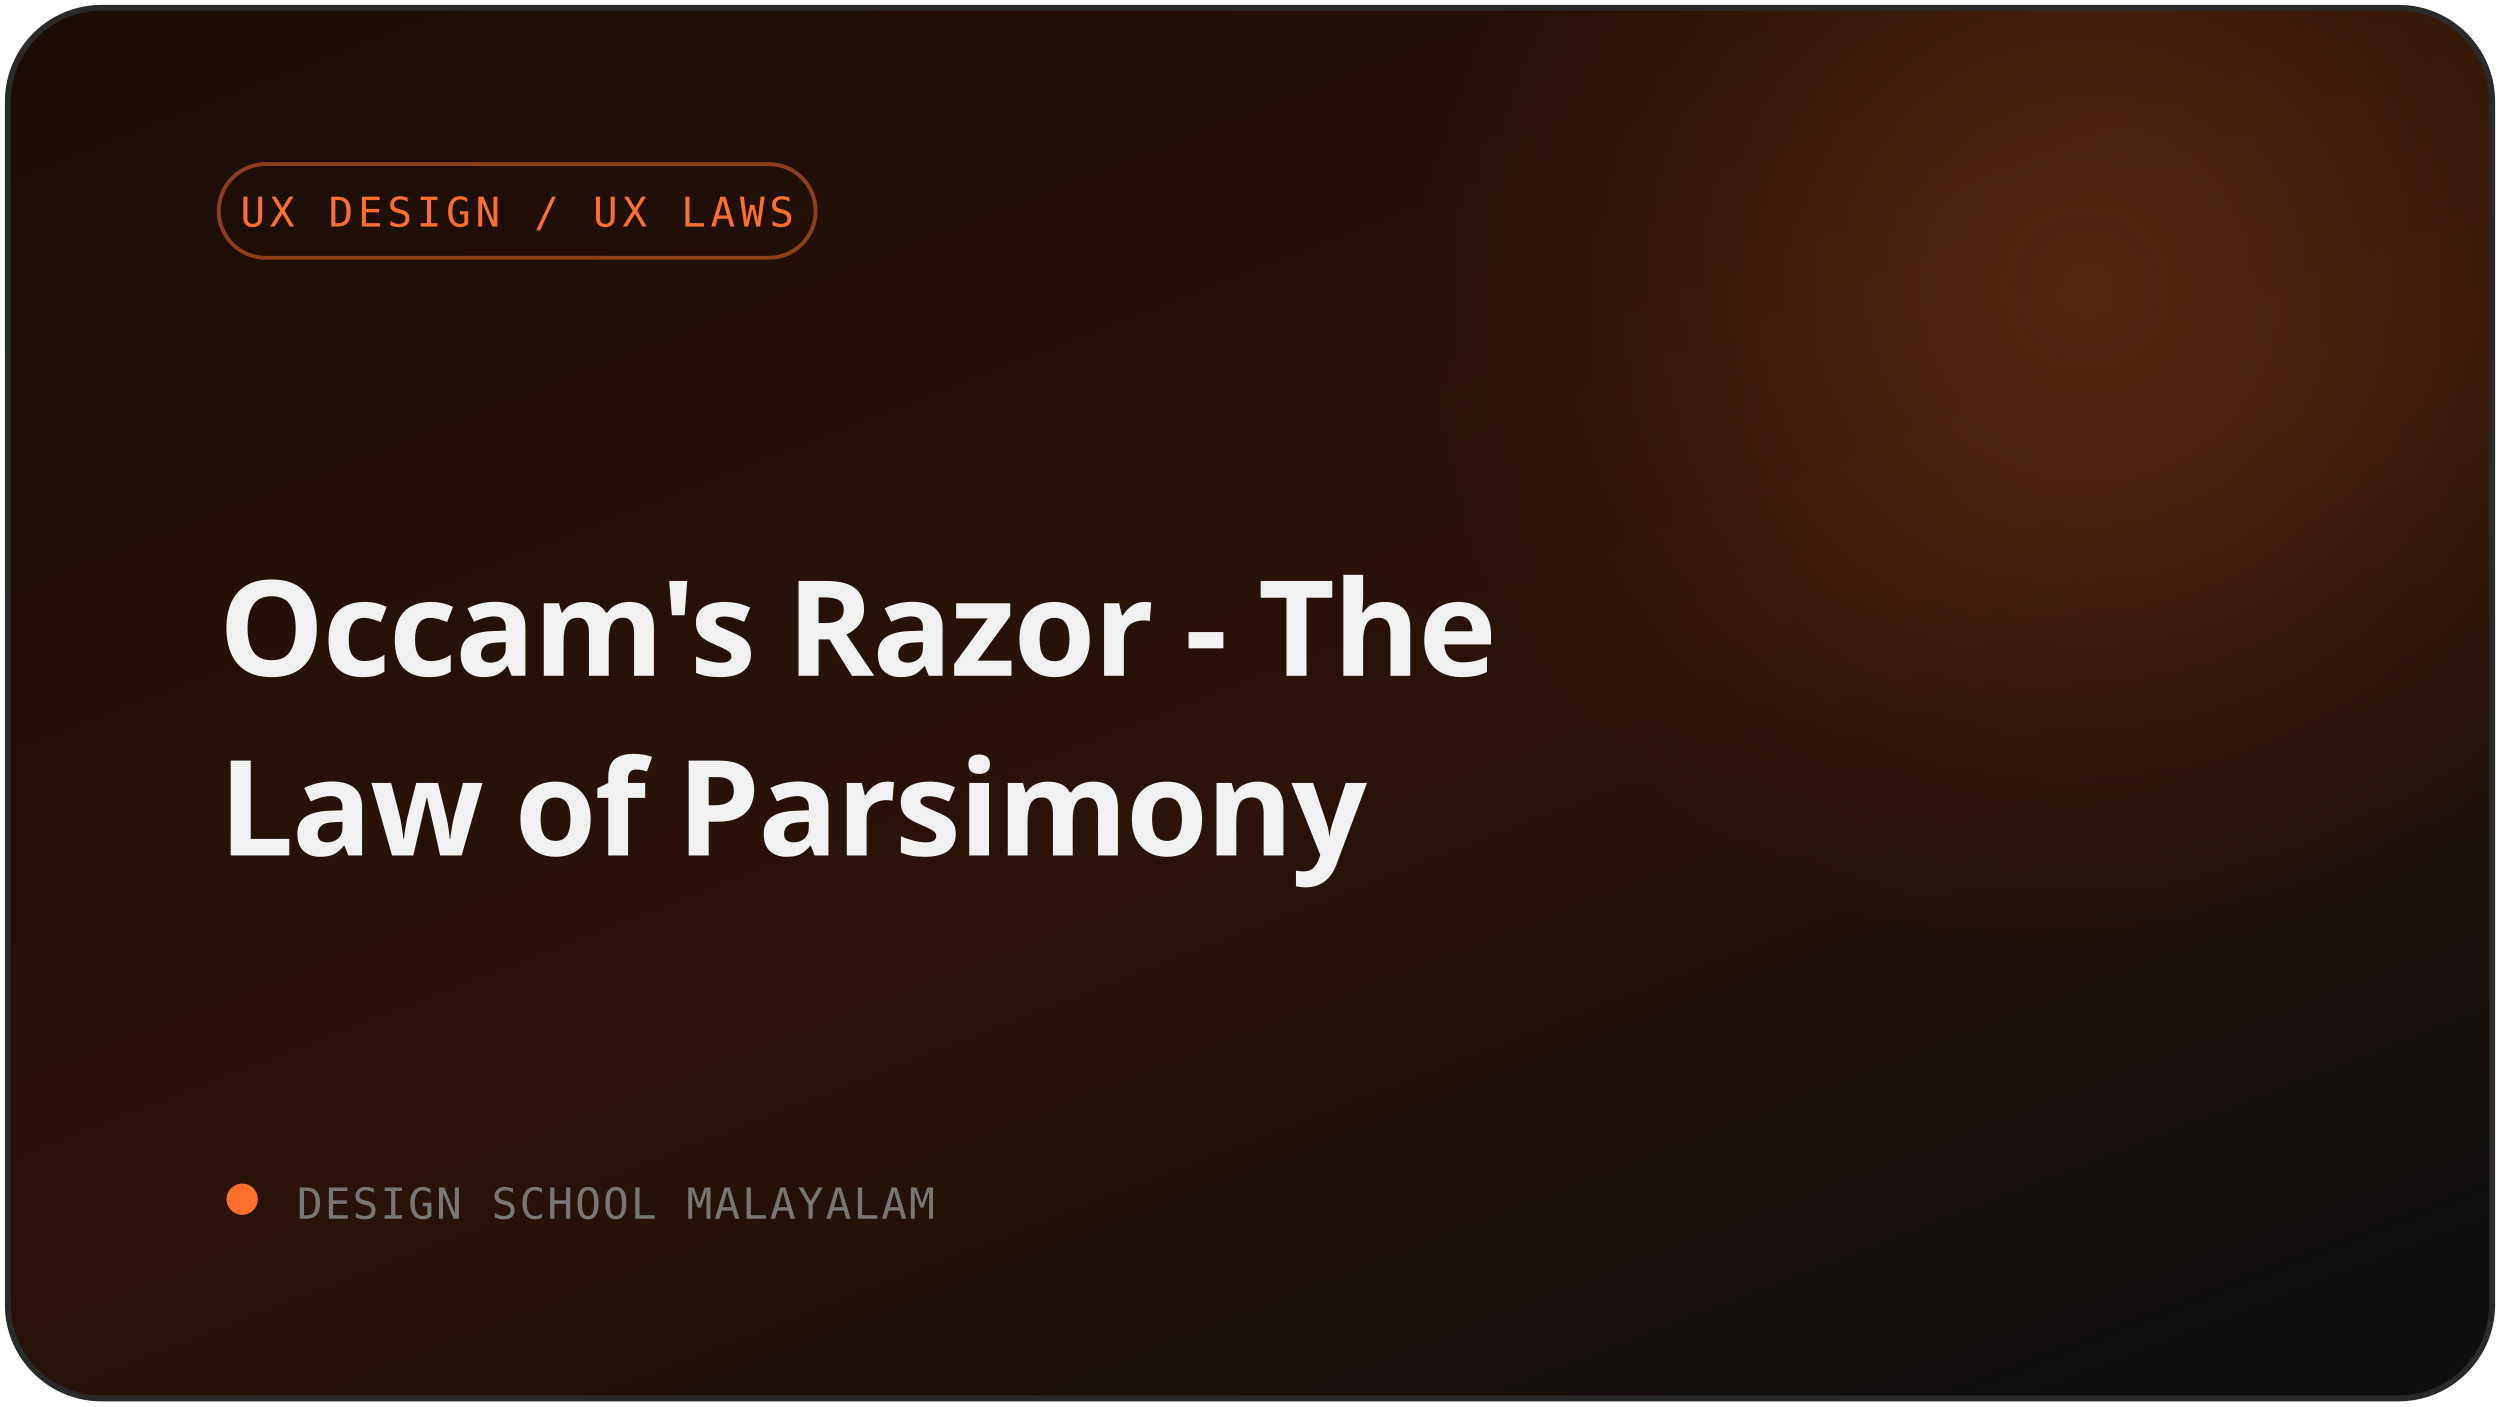
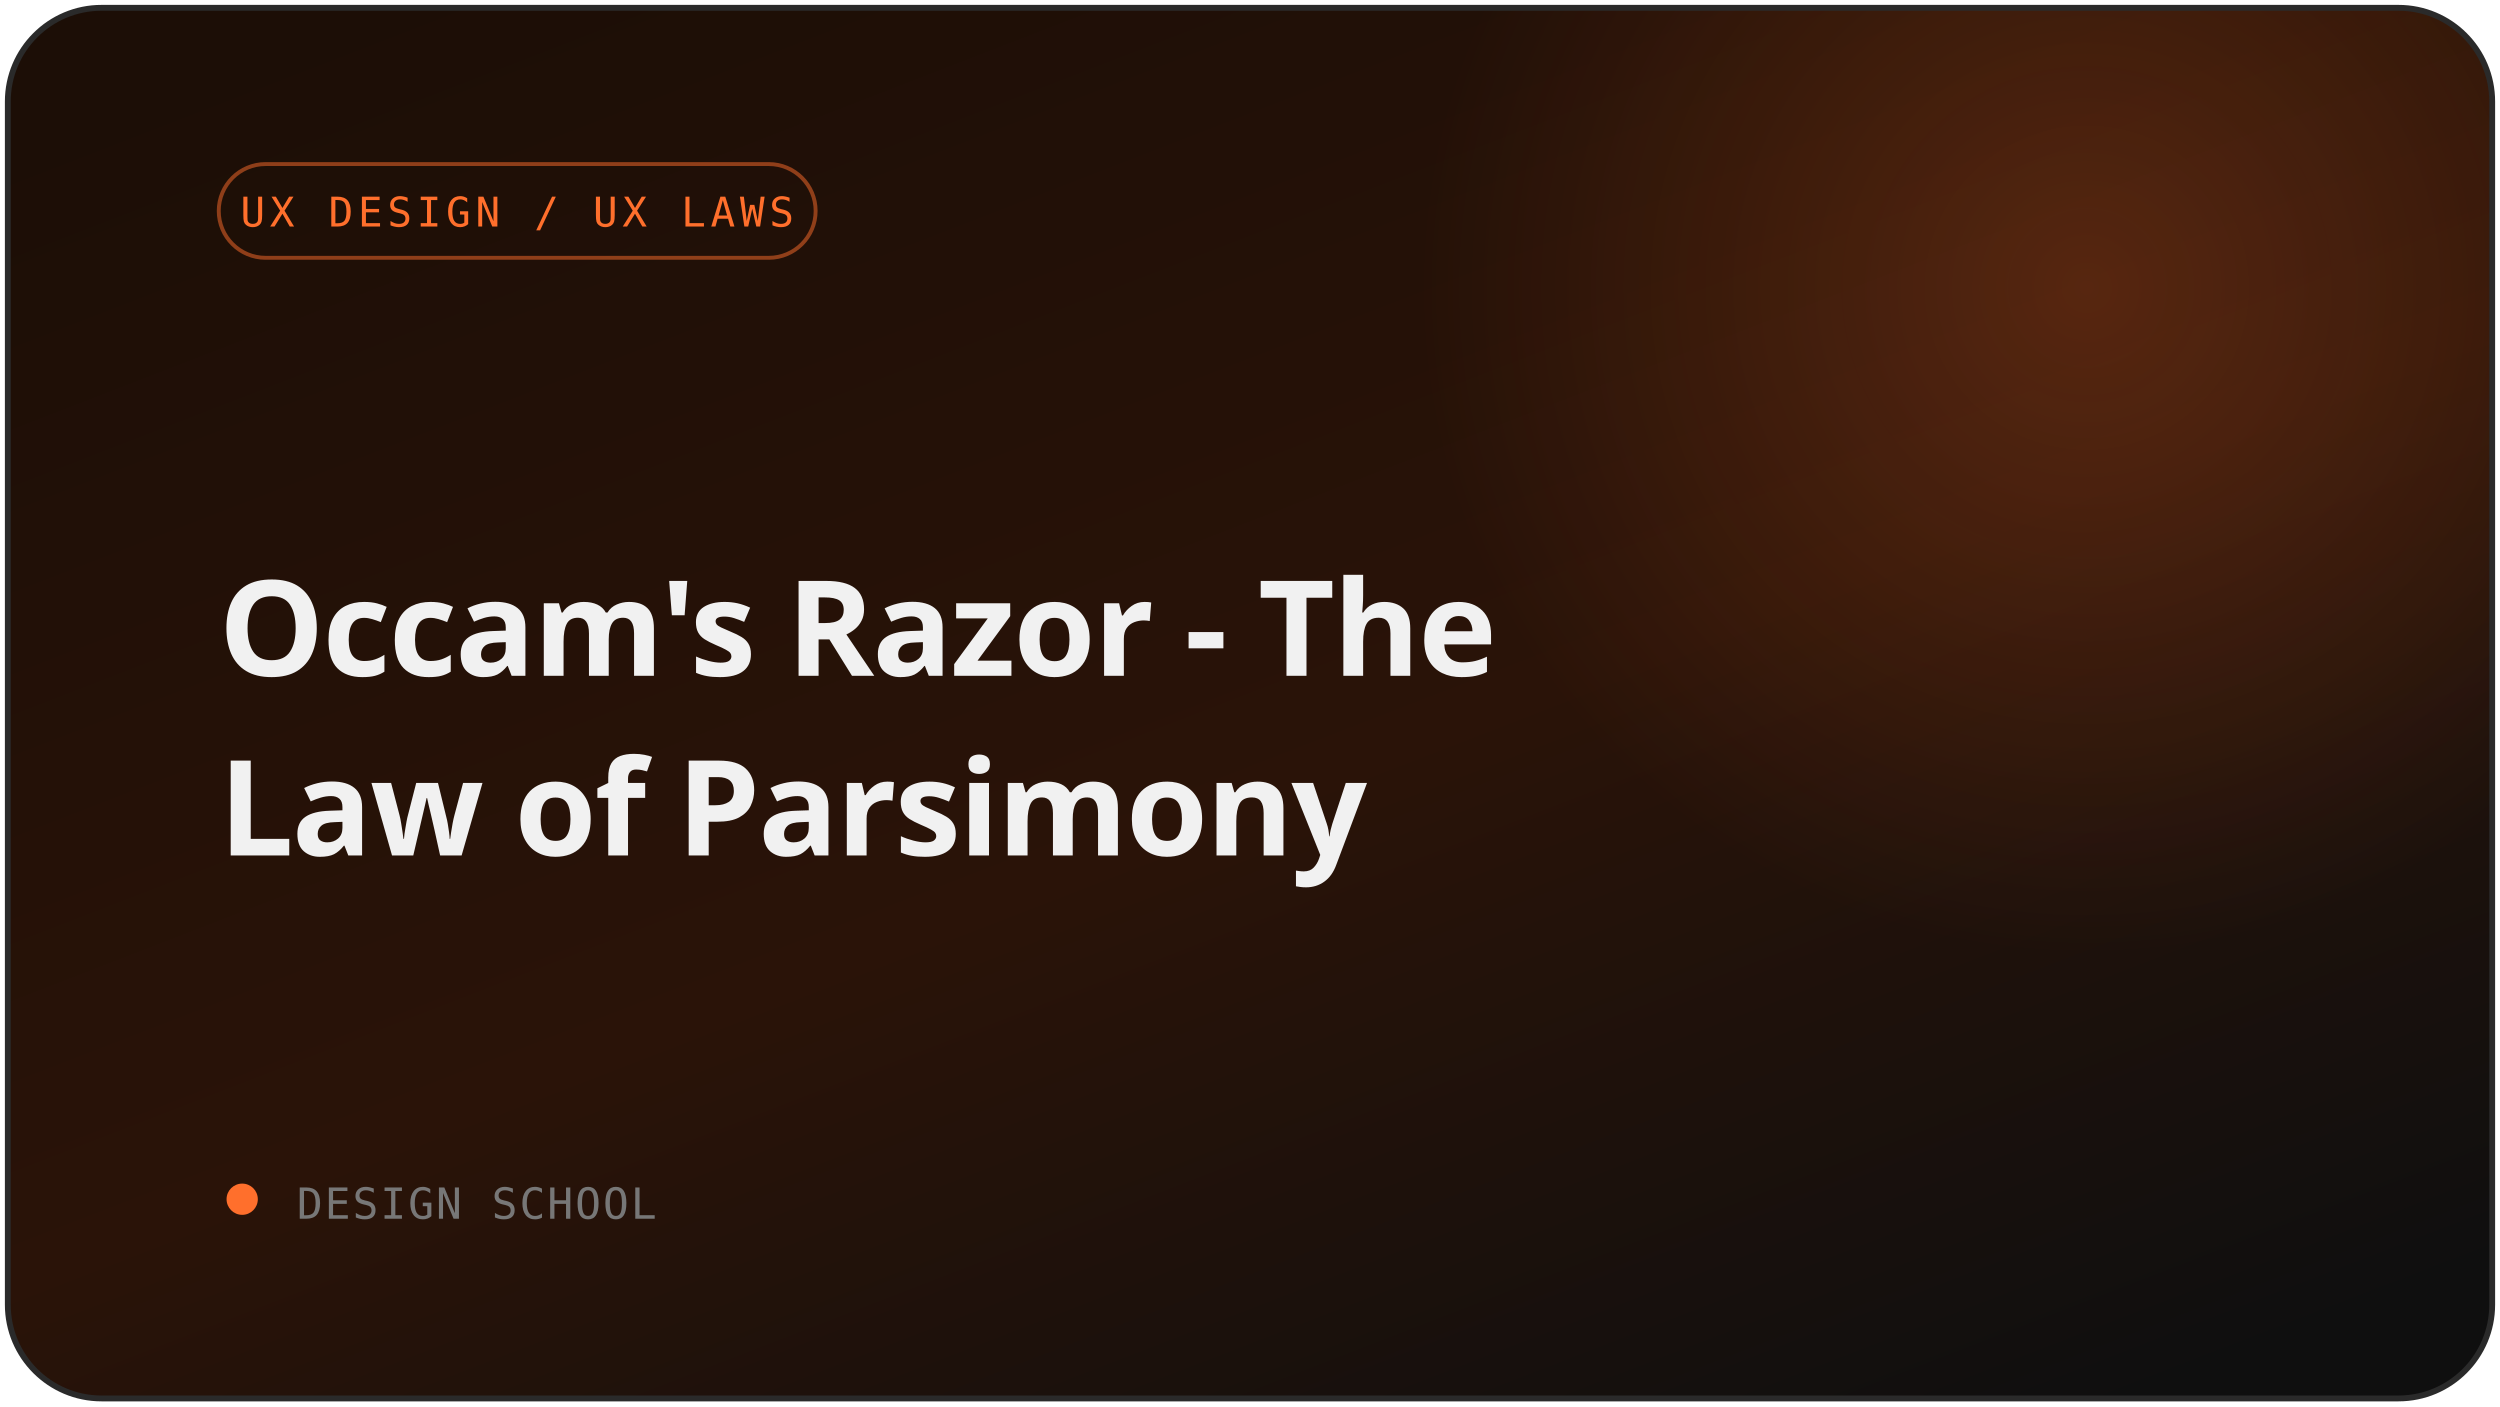
<svg xmlns="http://www.w3.org/2000/svg" viewBox="0 0 640 360" width="100%" height="100%">
  <defs>
    <linearGradient id="banner-bg" x1="15%" y1="0%" x2="85%" y2="100%">
      <stop offset="0%" stop-color="#1c0e06" />
      <stop offset="55%" stop-color="#2a1308" />
      <stop offset="100%" stop-color="#0f0f0f" />
    </linearGradient>
    <radialGradient id="banner-glow" cx="50%" cy="50%" r="50%">
      <stop offset="0%" stop-color="#FF6F2C" stop-opacity="0.22" />
      <stop offset="100%" stop-color="#FF6F2C" stop-opacity="0" />
    </radialGradient>
    <clipPath id="card-clip">
      <rect x="2" y="2" width="636" height="356" rx="24" />
    </clipPath>
  </defs>
  <g clip-path="url(#card-clip)">
    <rect width="640" height="360" fill="url(#banner-bg)" />
    <circle cx="534" cy="74" r="170" fill="url(#banner-glow)" />
    <rect x="56" y="42" width="152.8" height="24" rx="12" fill="none" stroke="#FF6F2C" stroke-opacity="0.5" stroke-width="1" />
    <text x="132.4" y="58" fill="#FF6F2C" font-family="'DM Mono', monospace" font-size="10.5" font-weight="500" letter-spacing="1.2px" text-anchor="middle">UX DESIGN / UX LAWS</text>
    <text x="56" y="173" fill="#f1f1f1" font-family="'Google Sans Display', 'Google Sans', sans-serif" font-size="34" font-weight="700" letter-spacing="-0.5px">Occam's Razor - The</text>
    <text x="56" y="219" fill="#f1f1f1" font-family="'Google Sans Display', 'Google Sans', sans-serif" font-size="34" font-weight="700" letter-spacing="-0.5px">Law of Parsimony</text>
    <g transform="translate(56, 312)">
      <circle cx="6" cy="-5" r="4" fill="#FF6F2C" />
-       <text x="20" y="0" fill="#777777" font-family="'DM Mono', monospace" font-size="11" font-weight="500" letter-spacing="0.5px">DESIGN SCHOOL MALAYALAM</text>
+       <text x="20" y="0" fill="#777777" font-family="'DM Mono', monospace" font-size="11" font-weight="500" letter-spacing="0.5px">DESIGN SCHOOL</text>
    </g>
  </g>
  <rect x="2" y="2" width="636" height="356" rx="24" fill="none" stroke="#2a2a2a" stroke-width="1.5" />
</svg>
